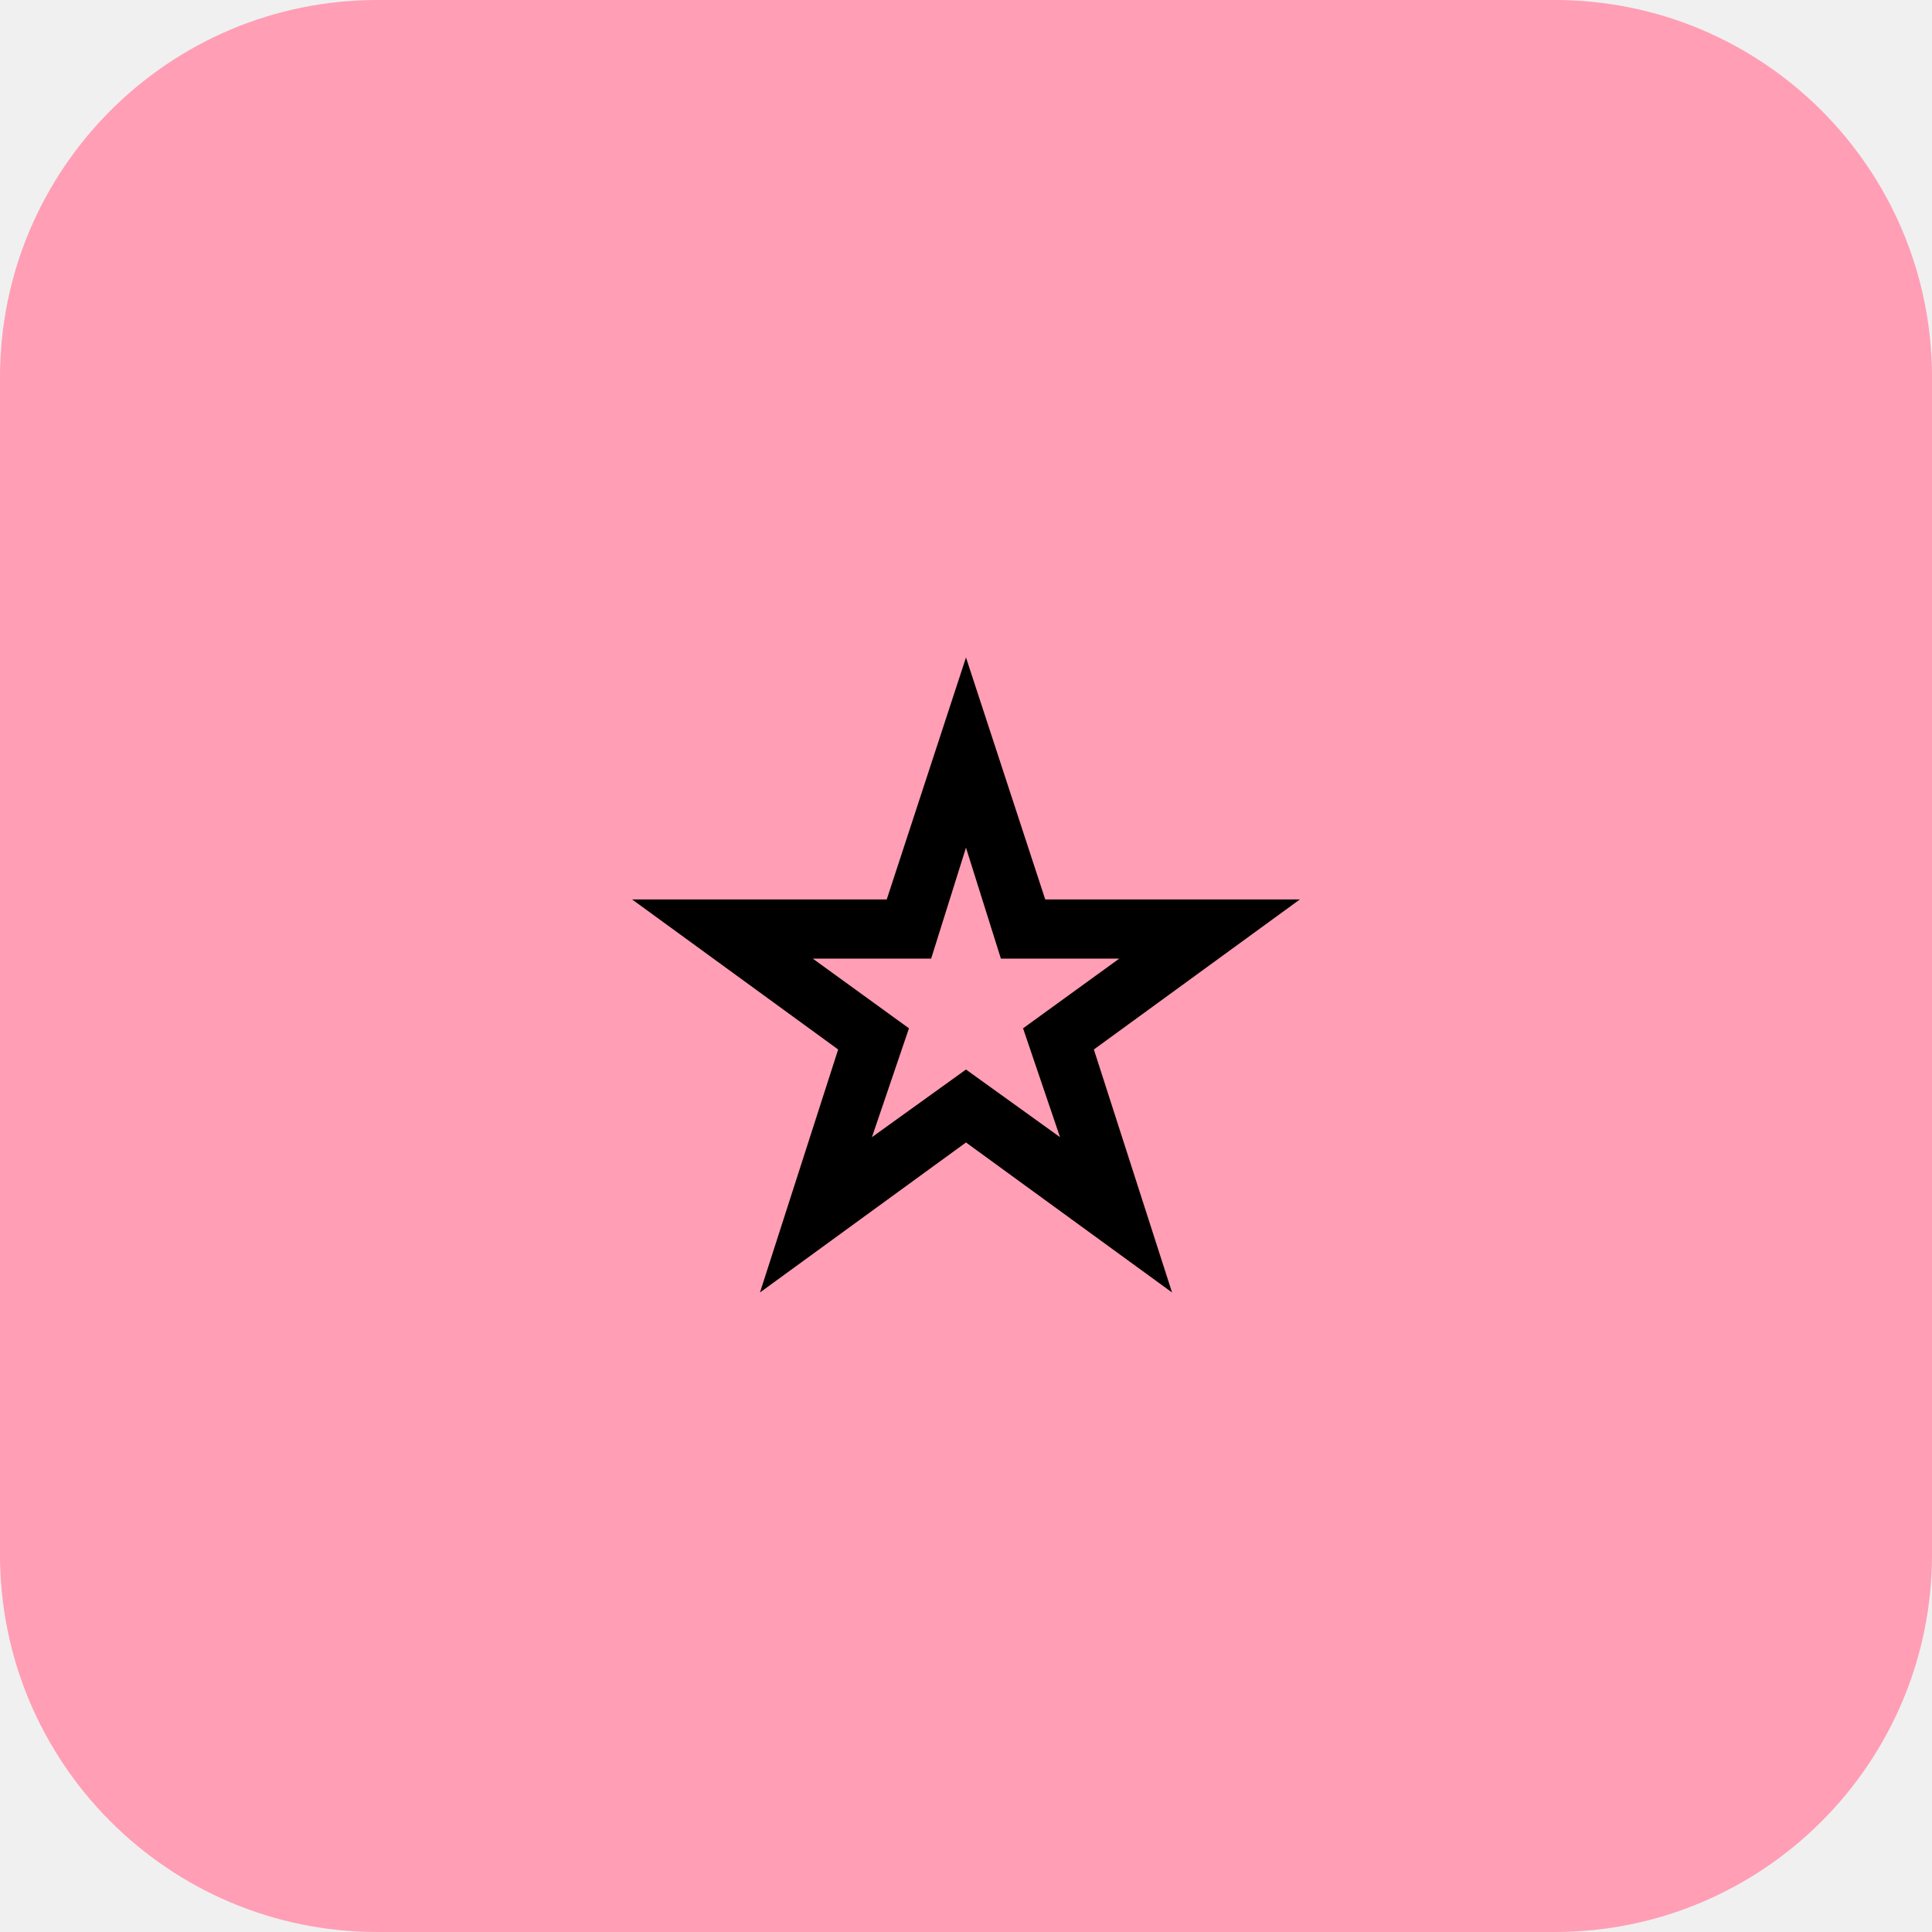
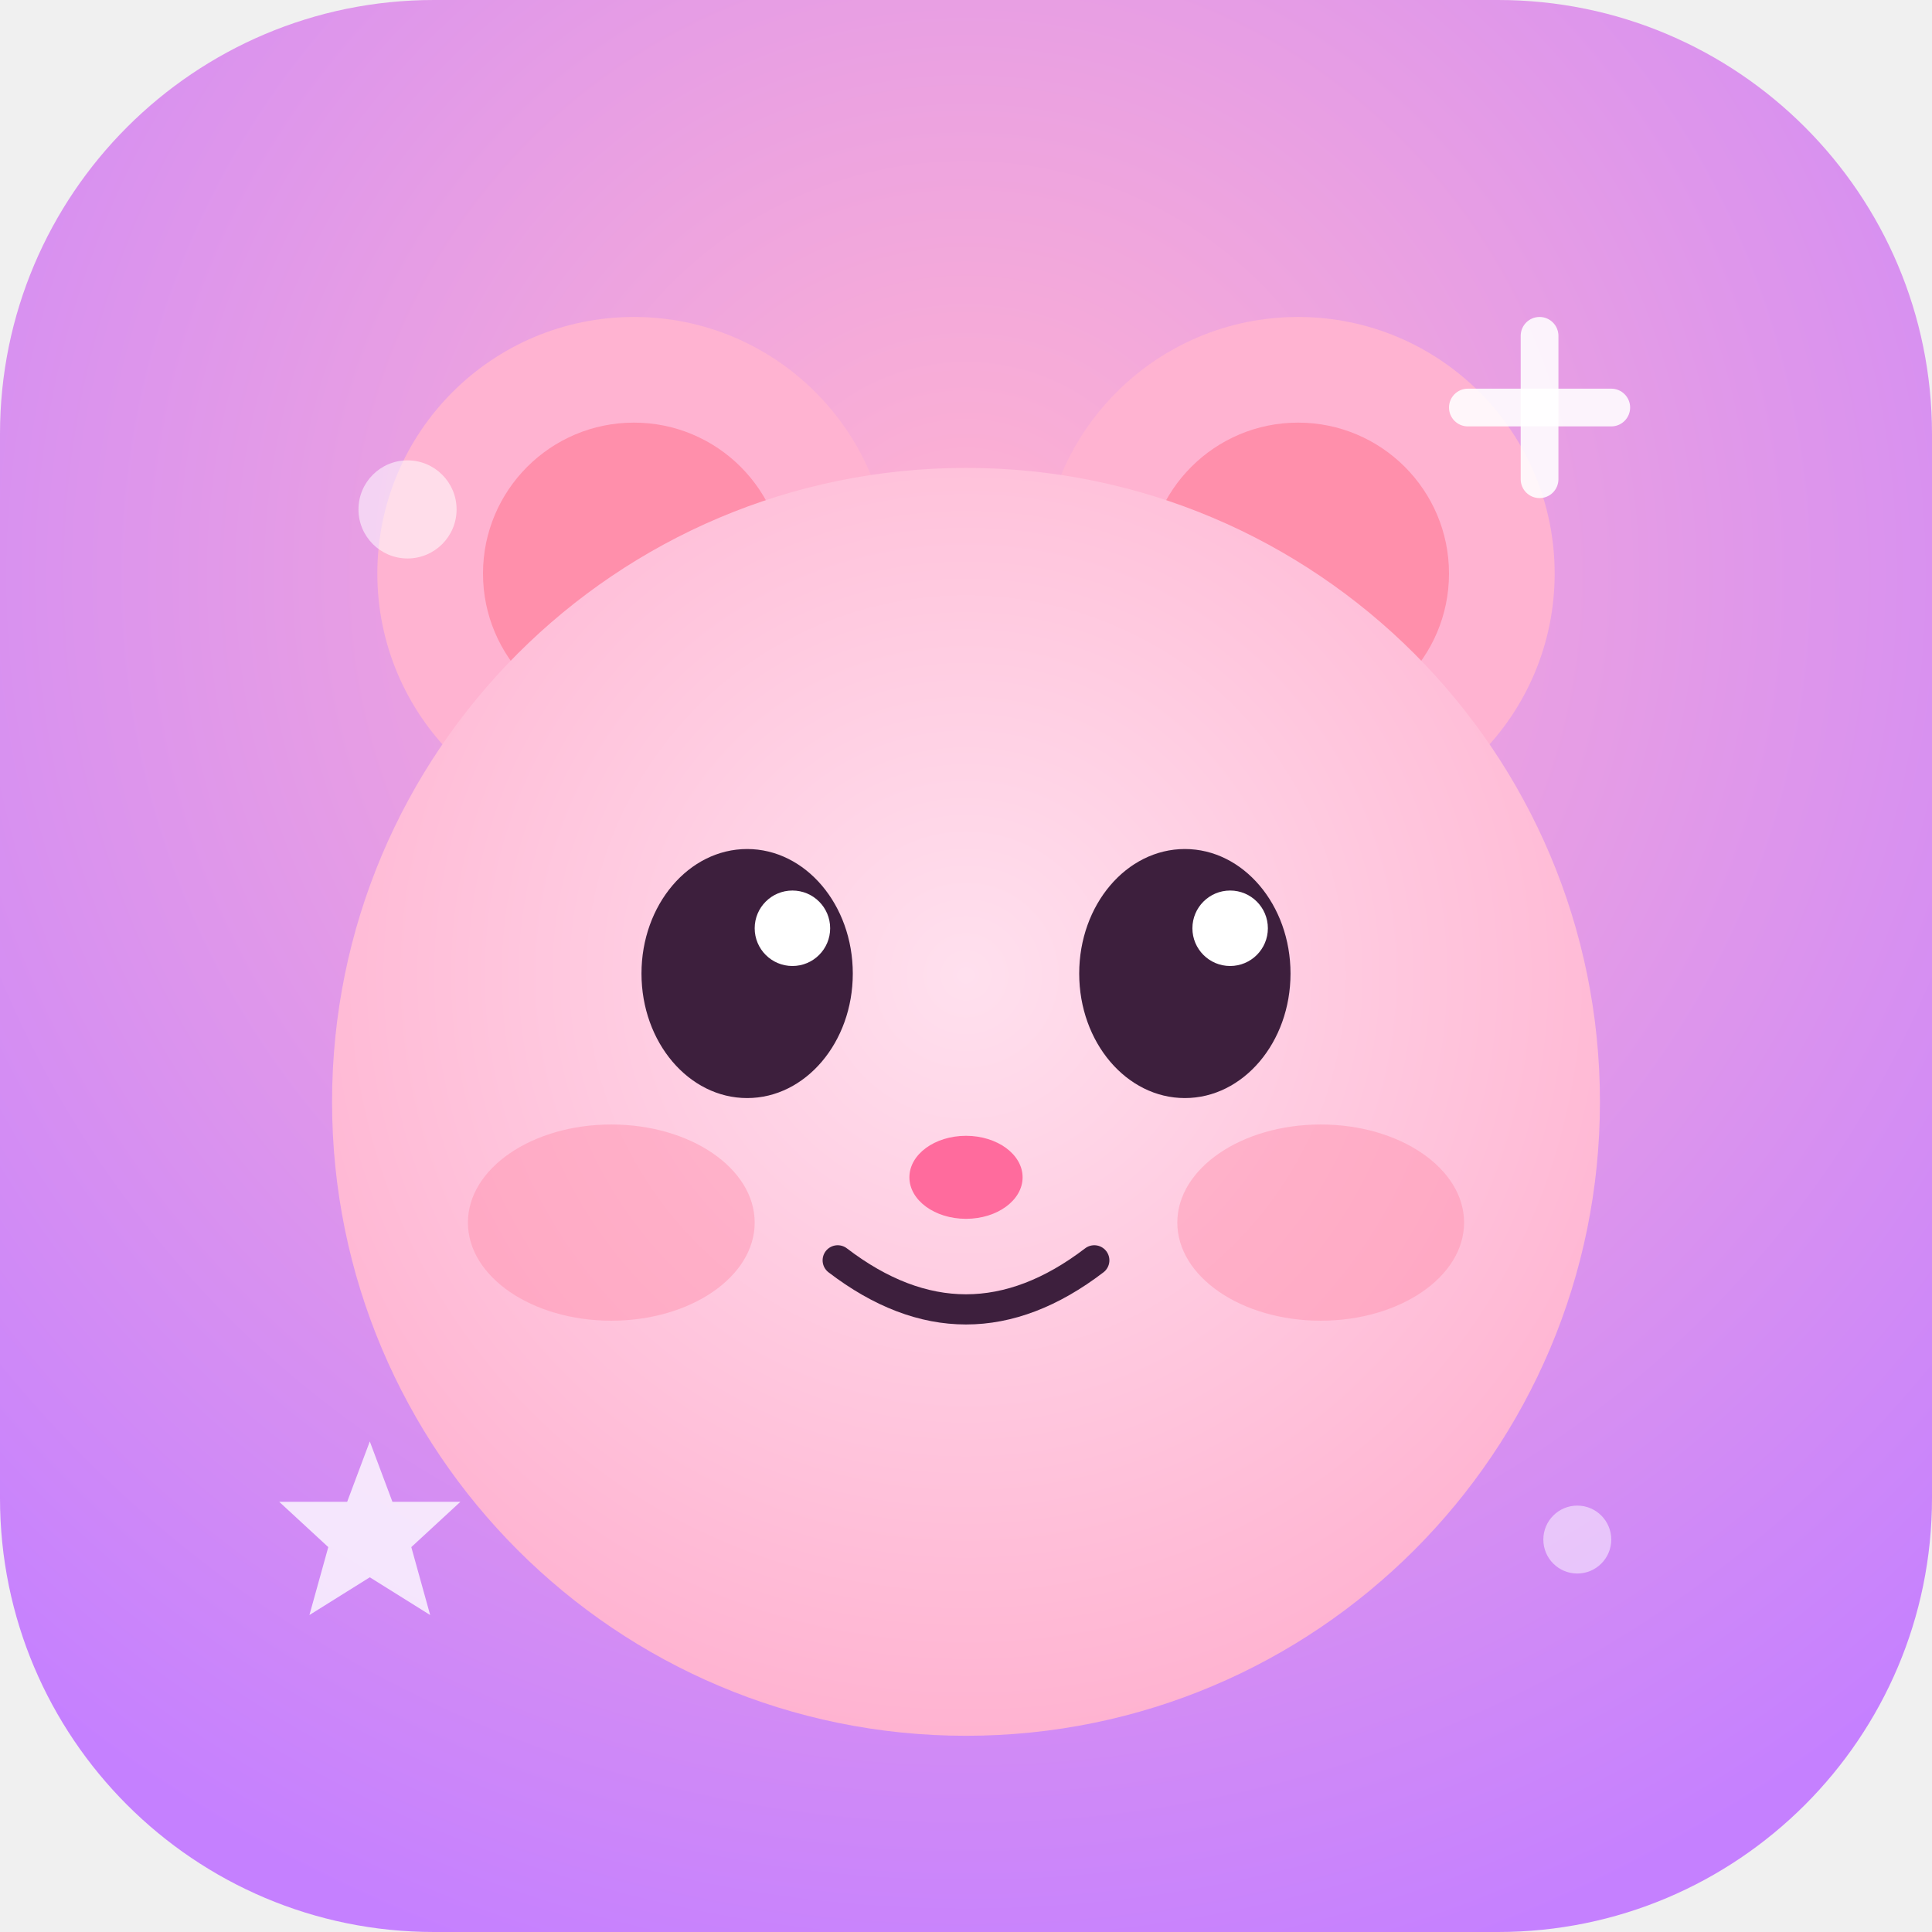
- <svg xmlns="http://www.w3.org/2000/svg" width="512" height="512" viewBox="0 0 512 512">
-   <rect width="512" height="512" rx="100" fill="#FF9EB5" />
-   <text x="256" y="340" font-size="280" text-anchor="middle" font-family="sans-serif">⭐</text>
+ <svg xmlns="http://www.w3.org/2000/svg" viewBox="0 0 512 512">
+   <defs>
+     <radialGradient id="bg" cx="50%" cy="30%" r="75%">
+       <stop offset="0%" stop-color="#FFB3D1" />
+       <stop offset="100%" stop-color="#C580FF" />
+     </radialGradient>
+     <radialGradient id="face" cx="50%" cy="40%" r="60%">
+       <stop offset="0%" stop-color="#FFE0EE" />
+       <stop offset="100%" stop-color="#FFB3D1" />
+     </radialGradient>
+   </defs>
+   <rect width="512" height="512" rx="115" fill="url(#bg)" />
+   <circle cx="168" cy="152" r="68" fill="#FFB3D1" />
+   <circle cx="344" cy="152" r="68" fill="#FFB3D1" />
+   <circle cx="168" cy="152" r="40" fill="#FF8FAB" />
+   <circle cx="344" cy="152" r="40" fill="#FF8FAB" />
+   <circle cx="256" cy="292" r="168" fill="url(#face)" />
+   <ellipse cx="198" cy="258" rx="28" ry="33" fill="#3D1F3D" />
+   <ellipse cx="314" cy="258" rx="28" ry="33" fill="#3D1F3D" />
+   <circle cx="210" cy="246" r="10" fill="white" />
+   <circle cx="326" cy="246" r="10" fill="white" />
+   <ellipse cx="256" cy="312" rx="15" ry="11" fill="#FF6B9D" />
+   <path d="M222 334 Q256 360 290 334" stroke="#3D1F3D" stroke-width="8" fill="none" stroke-linecap="round" />
+   <ellipse cx="162" cy="324" rx="38" ry="26" fill="#FF8FAB" opacity="0.45" />
+   <ellipse cx="350" cy="324" rx="38" ry="26" fill="#FF8FAB" opacity="0.45" />
+   <g transform="translate(408,108)">
+     <rect x="-5" y="-24" width="10" height="48" rx="5" fill="white" opacity="0.88" />
+     <rect x="-24" y="-5" width="48" height="10" rx="5" fill="white" opacity="0.88" />
+   </g>
+   <g transform="translate(98,408)">
+     <polygon points="0,-26 6,-10 24,-10 11,2 16,20 0,10 -16,20 -11,2 -24,-10 -6,-10" fill="white" opacity="0.78" />
+   </g>
+   <circle cx="108" cy="135" r="13" fill="white" opacity="0.55" />
+   <circle cx="418" cy="408" r="9" fill="white" opacity="0.5" />
</svg>
